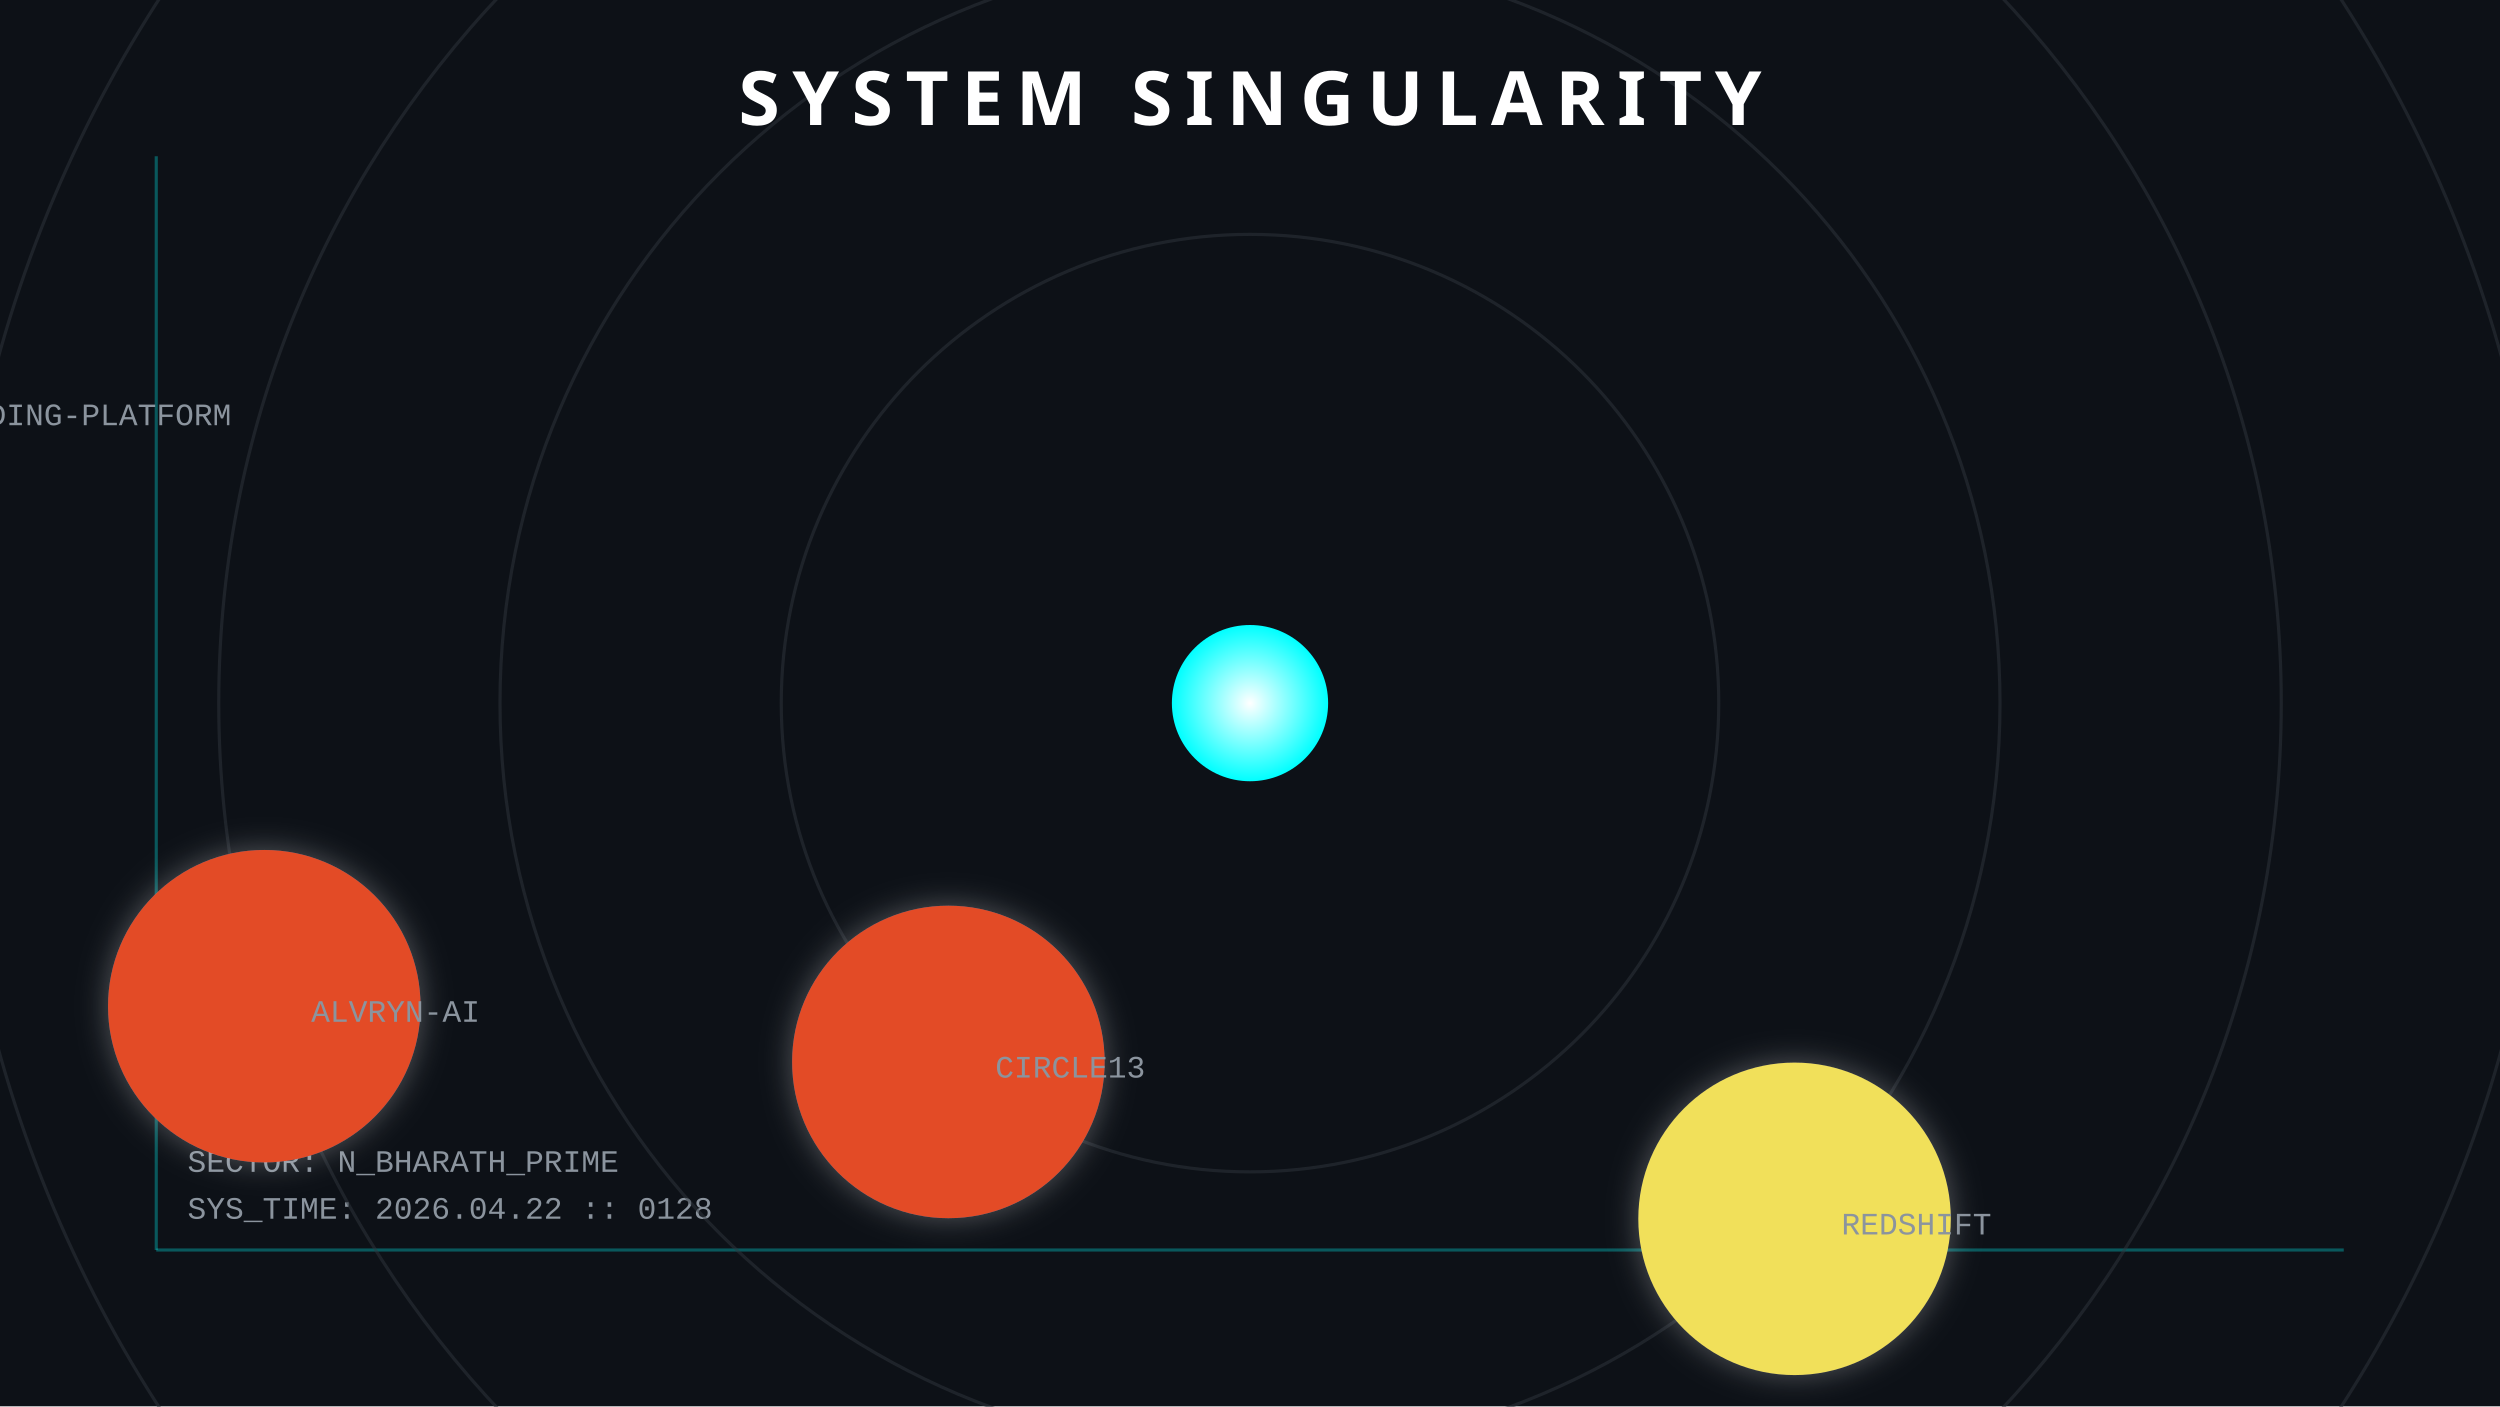
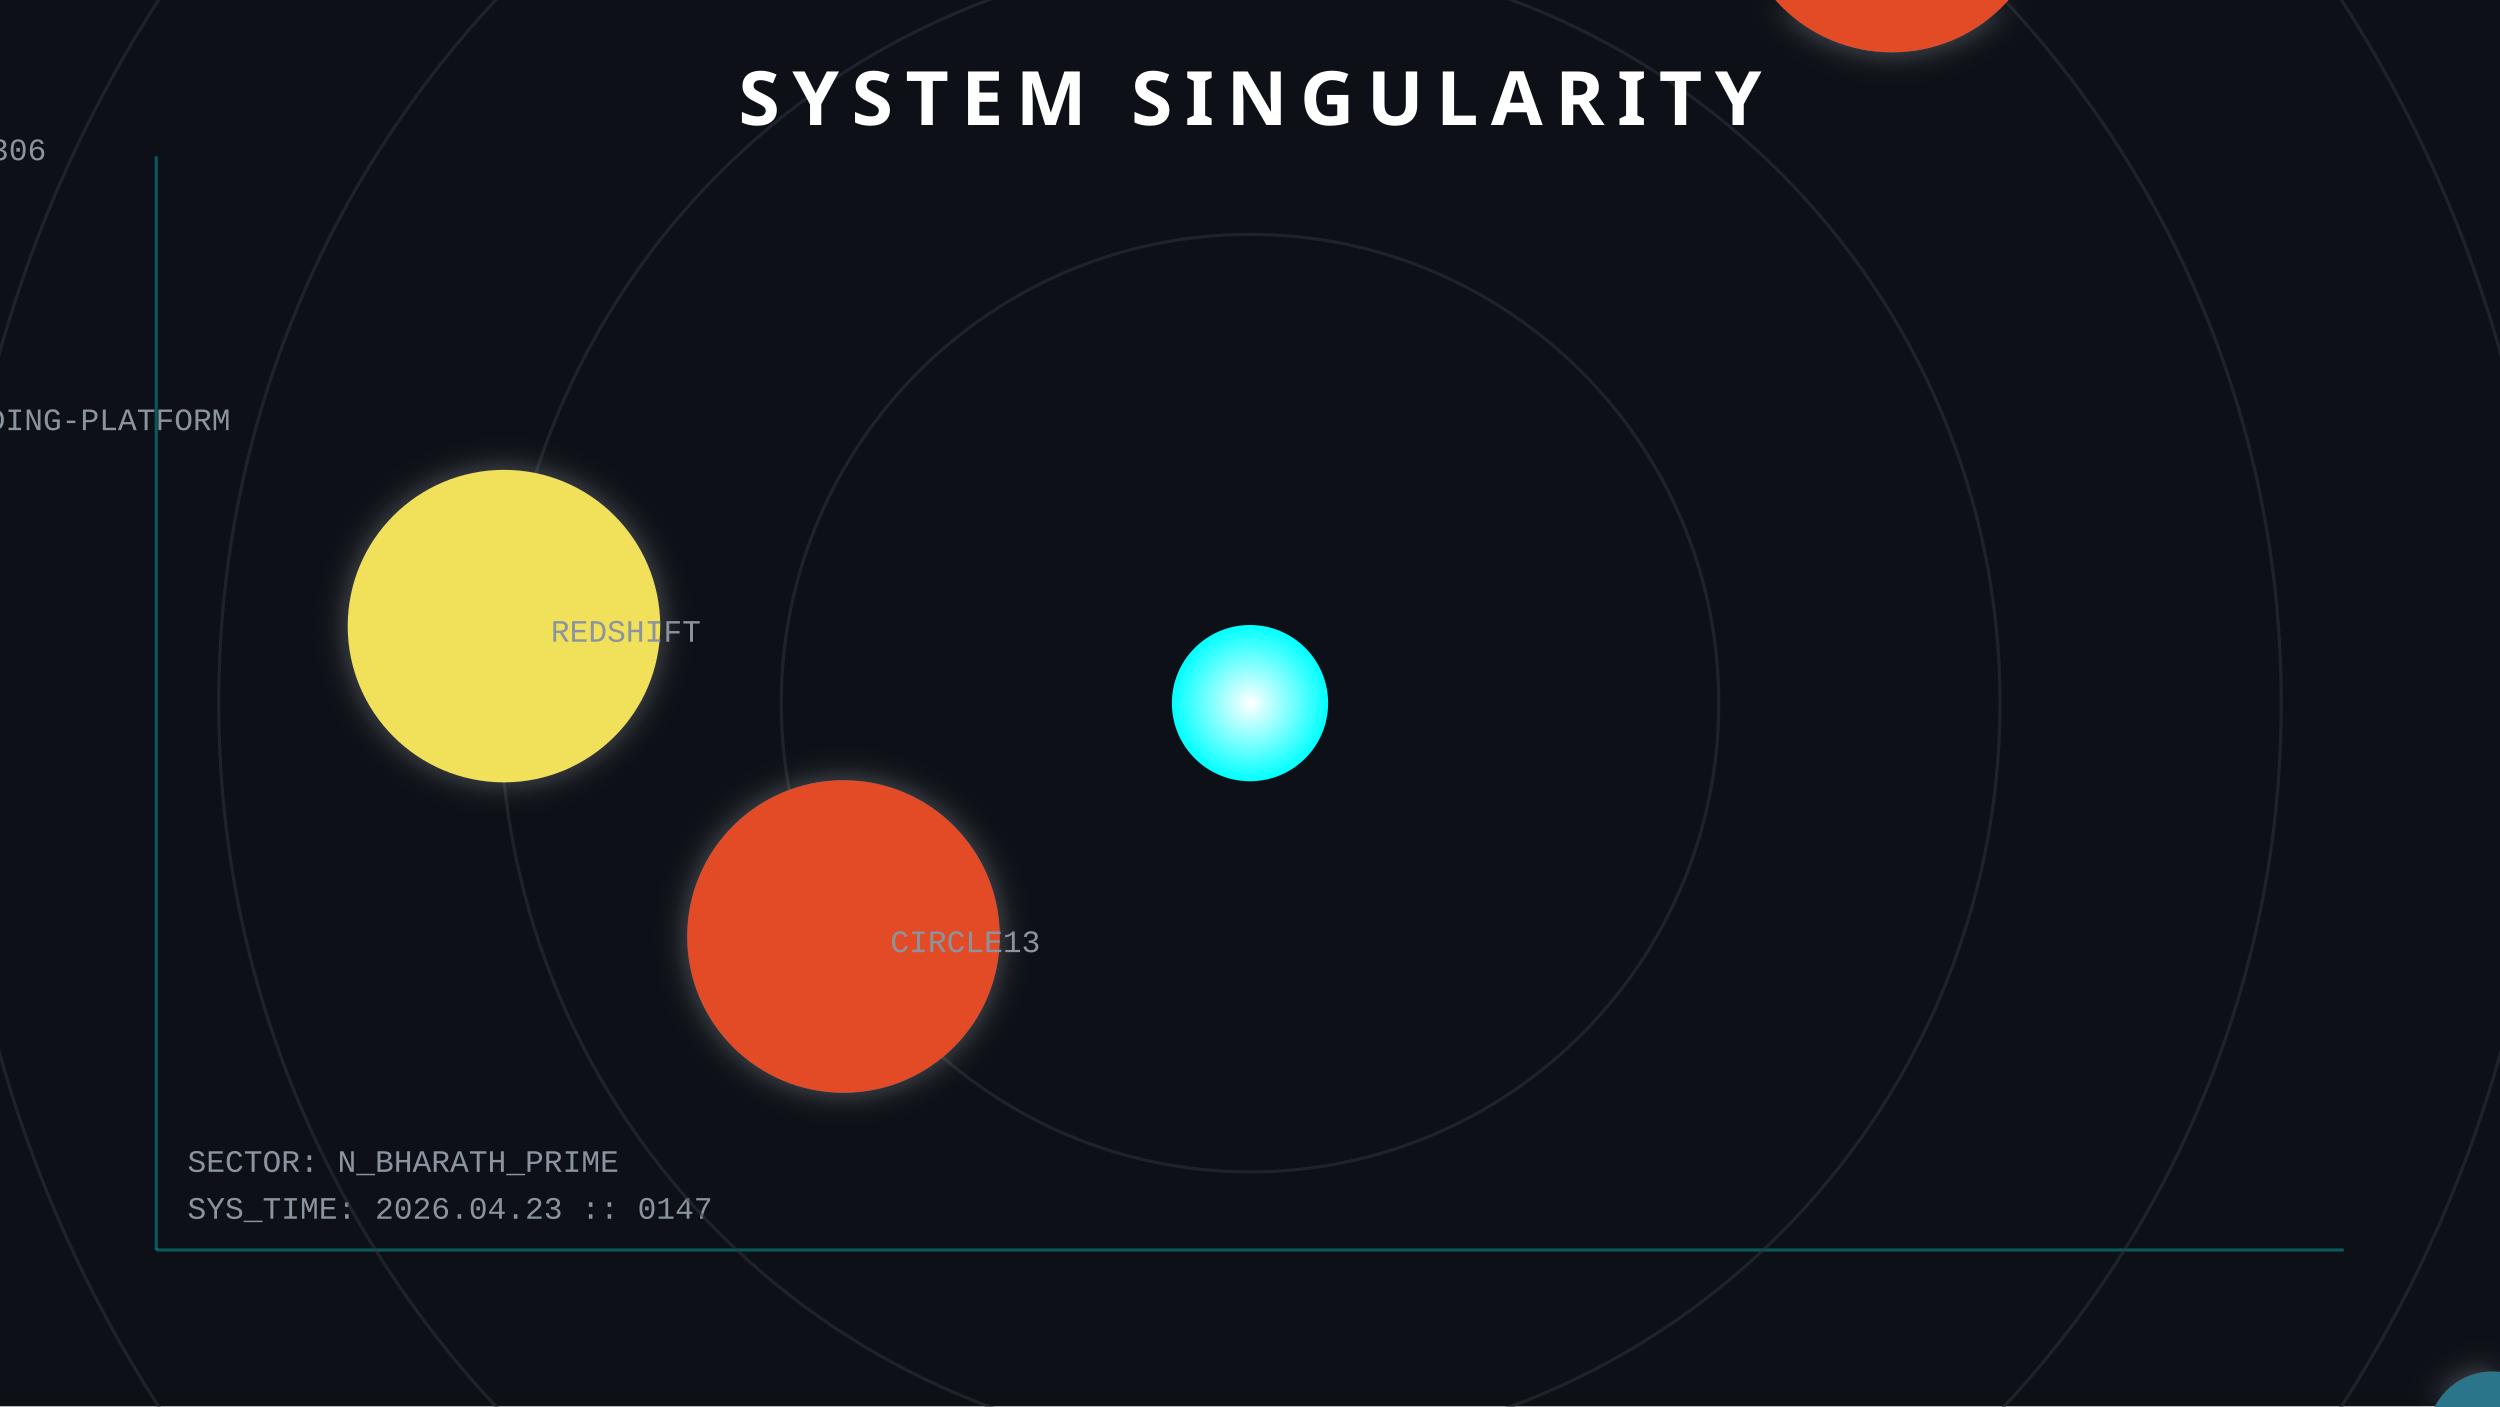
<svg xmlns="http://www.w3.org/2000/svg" width="800" height="450">
  <style>
        .orbit { fill: none; stroke: #30363d; stroke-width: 1; opacity: 0.5; }
        .planet { filter: drop-shadow(0 0 5px rgba(255,255,255,0.3)); }
        .text { font-family: 'Courier New', monospace; fill: #8b949e; font-size: 10px; }
        .title { font-family: sans-serif; fill: white; font-weight: bold; font-size: 24px; letter-spacing: 4px; }
        .hud-line { stroke: #00ffff; stroke-width: 1; opacity: 0.3; }
        
        /* ANIMATIONS */
        @keyframes pulse { 0% { r: 25; opacity: 0.8; } 50% { r: 30; opacity: 0.4; } 100% { r: 25; opacity: 0.8; } }
        .sun { animation: pulse 4s infinite; }
    </style>
  <rect width="100%" height="100%" fill="#0d1117" />
  <line x1="50" y1="50" x2="50" y2="400" class="hud-line" />
  <line x1="50" y1="400" x2="750" y2="400" class="hud-line" />
-   <text x="60" y="390" class="text">SYS_TIME: 2026.04.22 :: 0128</text>
+   <text x="60" y="390" class="text">SYS_TIME: 2026.04.23 :: 0147</text>
  <text x="60" y="375" class="text">SECTOR: N_BHARATH_PRIME</text>
  <circle cx="400" cy="225" r="25" fill="url(#grad1)" class="sun" />
  <defs>
    <radialGradient id="grad1" cx="50%" cy="50%" r="50%" fx="50%" fy="50%">
      <stop offset="0%" style="stop-color:white;stop-opacity:1" />
      <stop offset="100%" style="stop-color:#00ffff;stop-opacity:1" />
    </radialGradient>
  </defs>
  <circle cx="400" cy="225" r="150.0" class="orbit" />
-   <circle cx="303.48" cy="339.821" r="50" fill="#e34c26" class="planet" />
-   <text x="318.48" y="344.821" class="text" fill="white">CIRCLE13</text>
+   <circle cx="269.912" cy="299.68" r="50" fill="#e34c26" class="planet" />
+   <text x="284.912" y="304.68" class="text" fill="white">CIRCLE13</text>
  <circle cx="400" cy="225" r="240.0" class="orbit" />
-   <circle cx="574.26" cy="390.026" r="50" fill="#f1e05a" class="planet" />
-   <text x="589.26" y="395.026" class="text" fill="white">REDSHIFT</text>
+   <circle cx="161.269" cy="200.354" r="50" fill="#f1e05a" class="planet" />
+   <text x="176.269" y="205.354" class="text" fill="white">REDSHIFT</text>
  <circle cx="400" cy="225" r="330.0" class="orbit" />
-   <circle cx="84.574" cy="321.987" r="50" fill="#e34c26" class="planet" />
-   <text x="99.574" y="326.987" class="text" fill="white">ALVRYN-AI</text>
+   <circle cx="605.432" cy="-33.259" r="50" fill="#e34c26" class="planet" />
+   <text x="620.432" y="-28.259" class="text" fill="white">ALVRYN-AI</text>
  <circle cx="400" cy="225" r="415.422" class="orbit" />
-   <circle cx="244.138" cy="610.074" r="46.948" fill="#f1e05a" class="planet" />
-   <text x="259.138" y="615.074" class="text" fill="white">DRIFT-CIRCLE13</text>
+   <circle cx="511.395" cy="625.208" r="46.948" fill="#f1e05a" class="planet" />
+   <text x="526.395" y="630.208" class="text" fill="white">DRIFT-CIRCLE13</text>
  <circle cx="400" cy="225" r="461.81" class="orbit" />
-   <circle cx="215.586" cy="-198.39" r="20.925" fill="#2b7489" class="planet" />
-   <text x="230.586" y="-193.39" class="text" fill="white">DSATM-EXAM-SYSTEM-</text>
-   <circle cx="400" cy="225" r="504.891" class="orbit" />
-   <circle cx="182.401" cy="-230.594" r="18.721" fill="#8b949e" class="planet" />
-   <text x="197.401" y="-225.594" class="text" fill="white">NBHARATH1306</text>
-   <circle cx="400" cy="225" r="547.124" class="orbit" />
-   <circle cx="-138.999" cy="131.065" r="18.155" fill="#e34c26" class="planet" />
-   <text x="-123.999" y="136.065" class="text" fill="white">WEBSITE-EQUDATOR-TRADING-PLATFORM</text>
-   <circle cx="400" cy="225" r="577.956" class="orbit" />
-   <circle cx="814.926" cy="-177.33" r="10.555" fill="#8b949e" class="planet" />
-   <text x="829.926" y="-172.33" class="text" fill="white">FLASK</text>
-   <circle cx="400" cy="225" r="608.229" class="orbit" />
-   <circle cx="-204.147" cy="295.345" r="10.182" fill="#8b949e" class="planet" />
-   <text x="-189.147" y="300.345" class="text" fill="white">HCF-INTERNSHIP</text>
-   <circle cx="400" cy="225" r="637.098" class="orbit" />
-   <circle cx="-54.969" cy="-220.979" r="9.246" fill="#8b949e" class="planet" />
+   <circle cx="797.667" cy="459.796" r="20.925" fill="#2b7489" class="planet" />
+   <text x="812.667" y="464.796" class="text" fill="white">DSATM-EXAM-SYSTEM-</text>
+   <circle cx="400" cy="225" r="504.893" class="orbit" />
+   <circle cx="-72.194" cy="46.256" r="18.722" fill="#8b949e" class="planet" />
+   <text x="-57.194" y="51.256" class="text" fill="white">NBHARATH1306</text>
+   <circle cx="400" cy="225" r="547.125" class="orbit" />
+   <circle cx="-139.274" cy="132.644" r="18.155" fill="#e34c26" class="planet" />
+   <text x="-124.274" y="137.644" class="text" fill="white">WEBSITE-EQUDATOR-TRADING-PLATFORM</text>
+   <circle cx="400" cy="225" r="577.957" class="orbit" />
+   <circle cx="918.484" cy="480.362" r="10.555" fill="#8b949e" class="planet" />
+   <text x="933.484" y="485.362" class="text" fill="white">FLASK</text>
+   <circle cx="400" cy="225" r="608.231" class="orbit" />
+   <circle cx="920.268" cy="540.064" r="10.182" fill="#8b949e" class="planet" />
+   <text x="935.268" y="545.064" class="text" fill="white">HCF-INTERNSHIP</text>
+   <circle cx="400" cy="225" r="637.1" class="orbit" />
+   <circle cx="1030.831" cy="135.849" r="9.246" fill="#8b949e" class="planet" />
  <text x="400" y="40" text-anchor="middle" class="title">SYSTEM SINGULARITY</text>
</svg>
